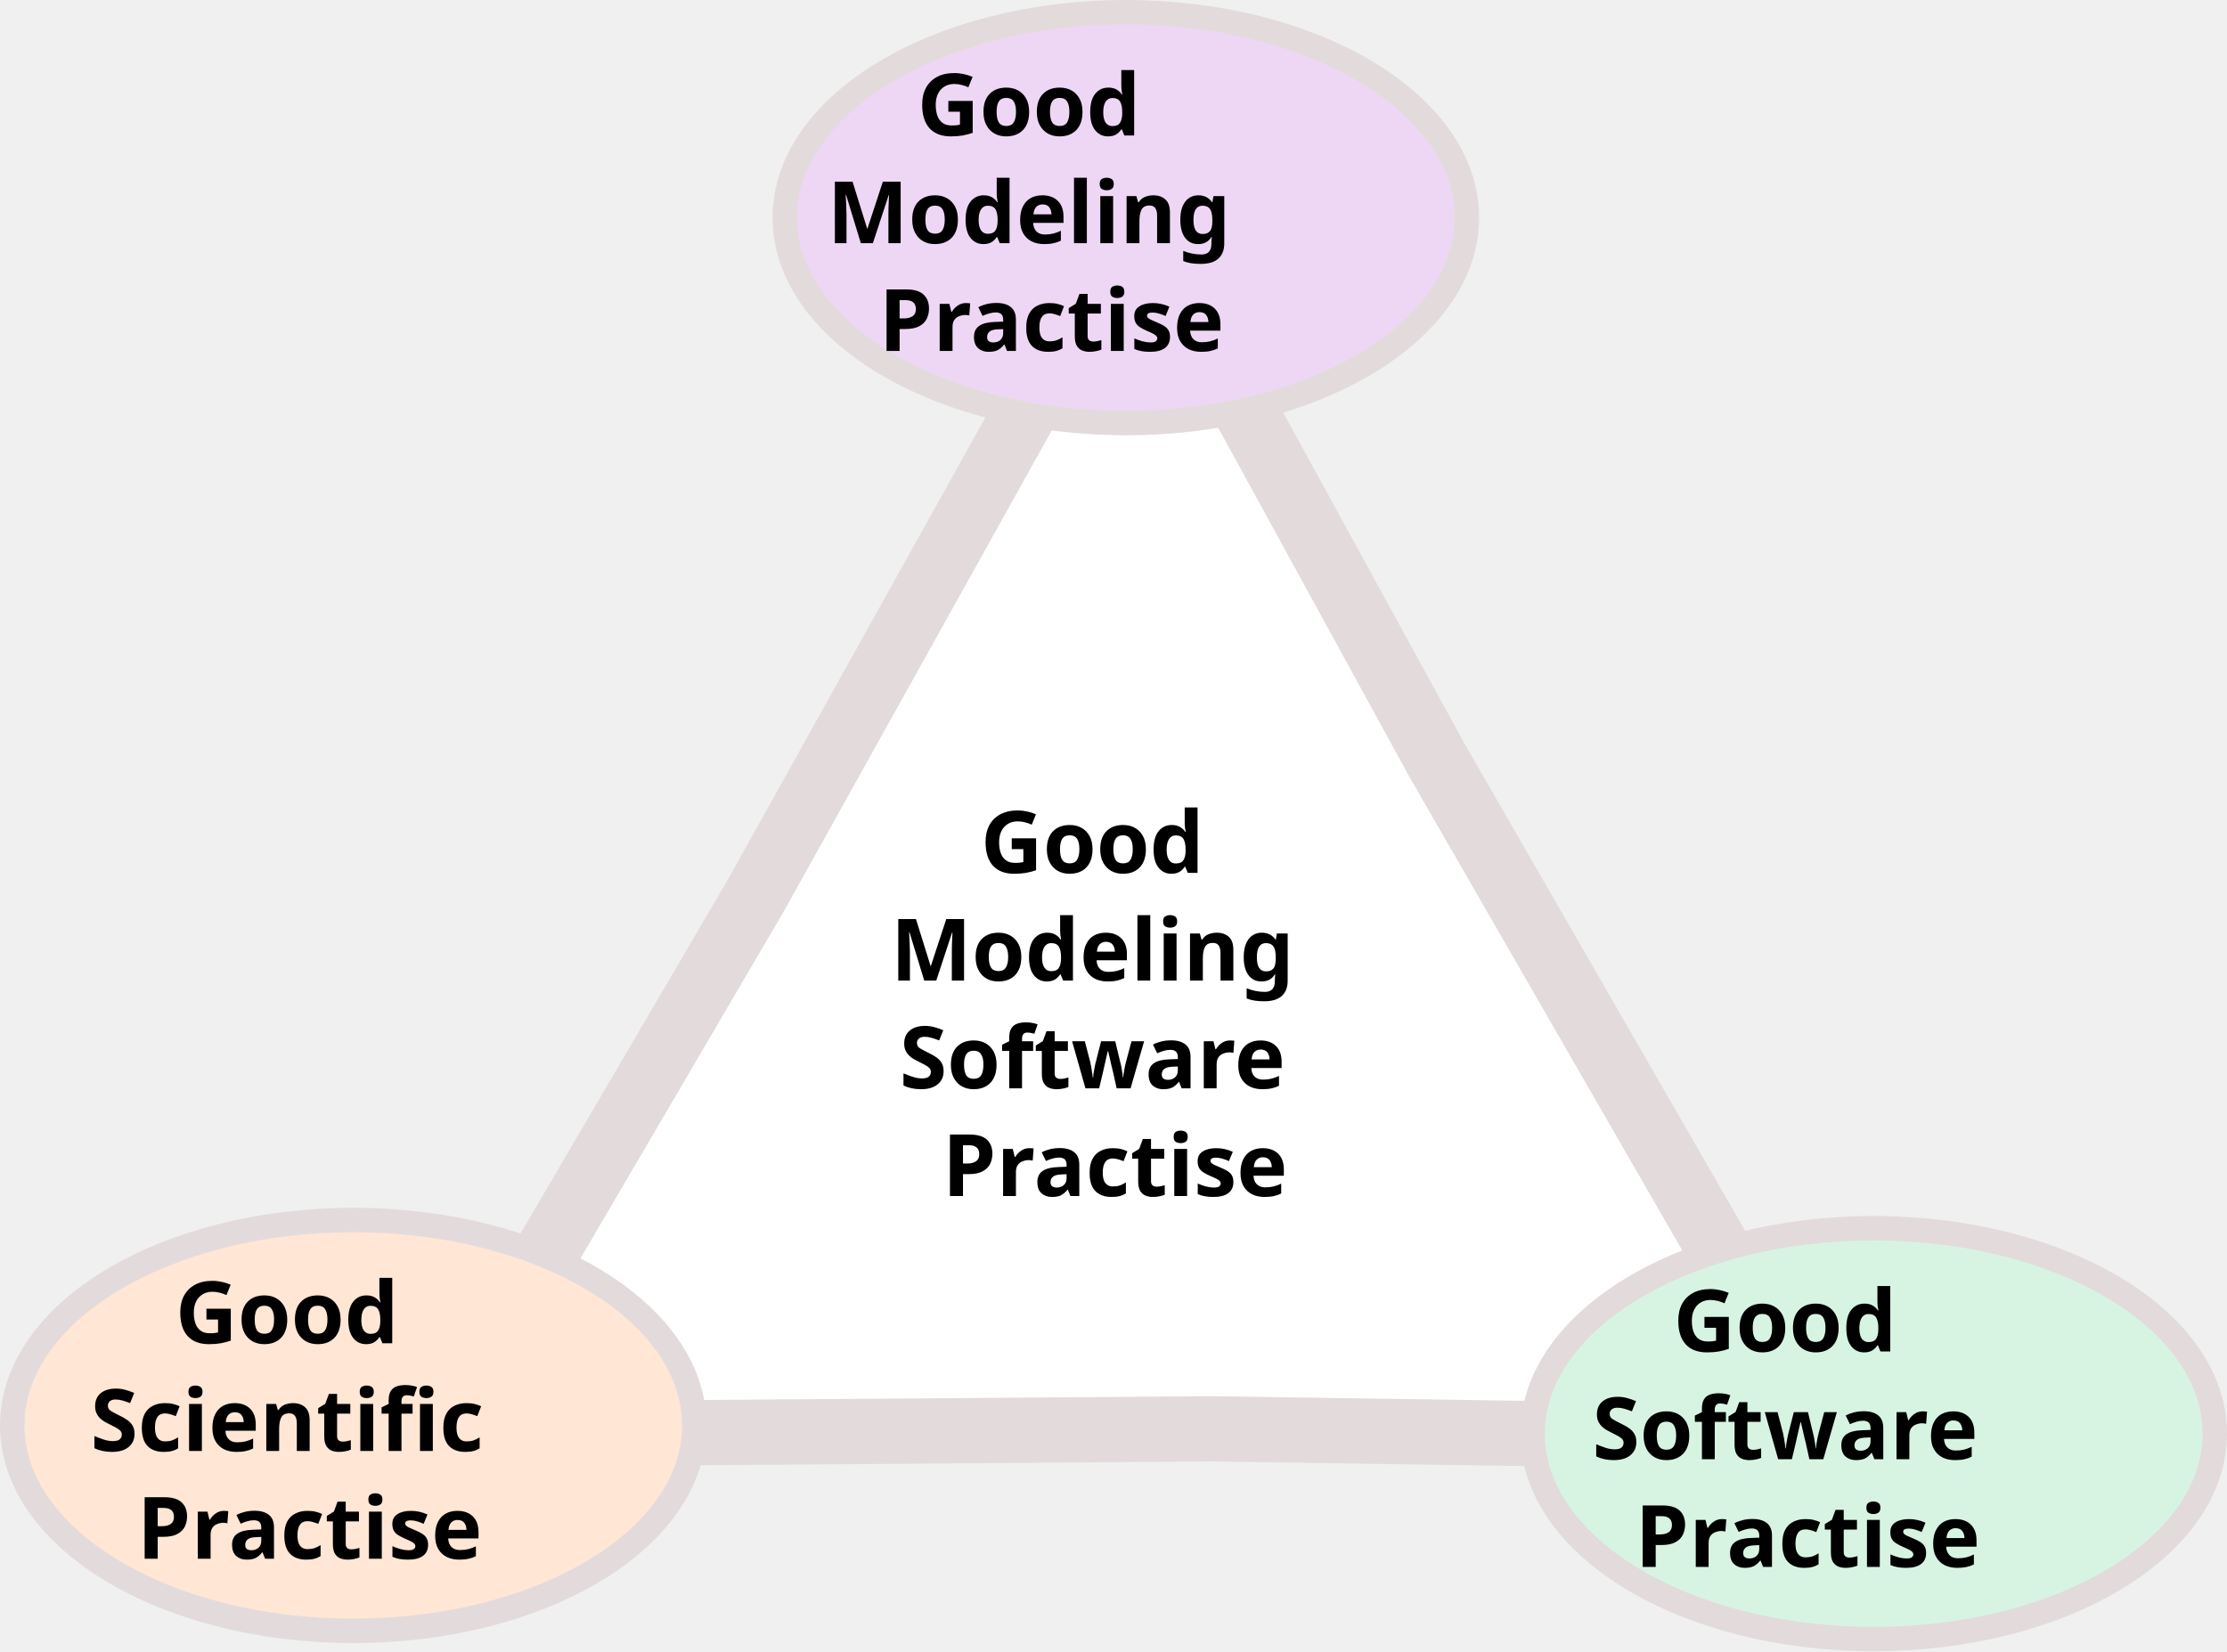
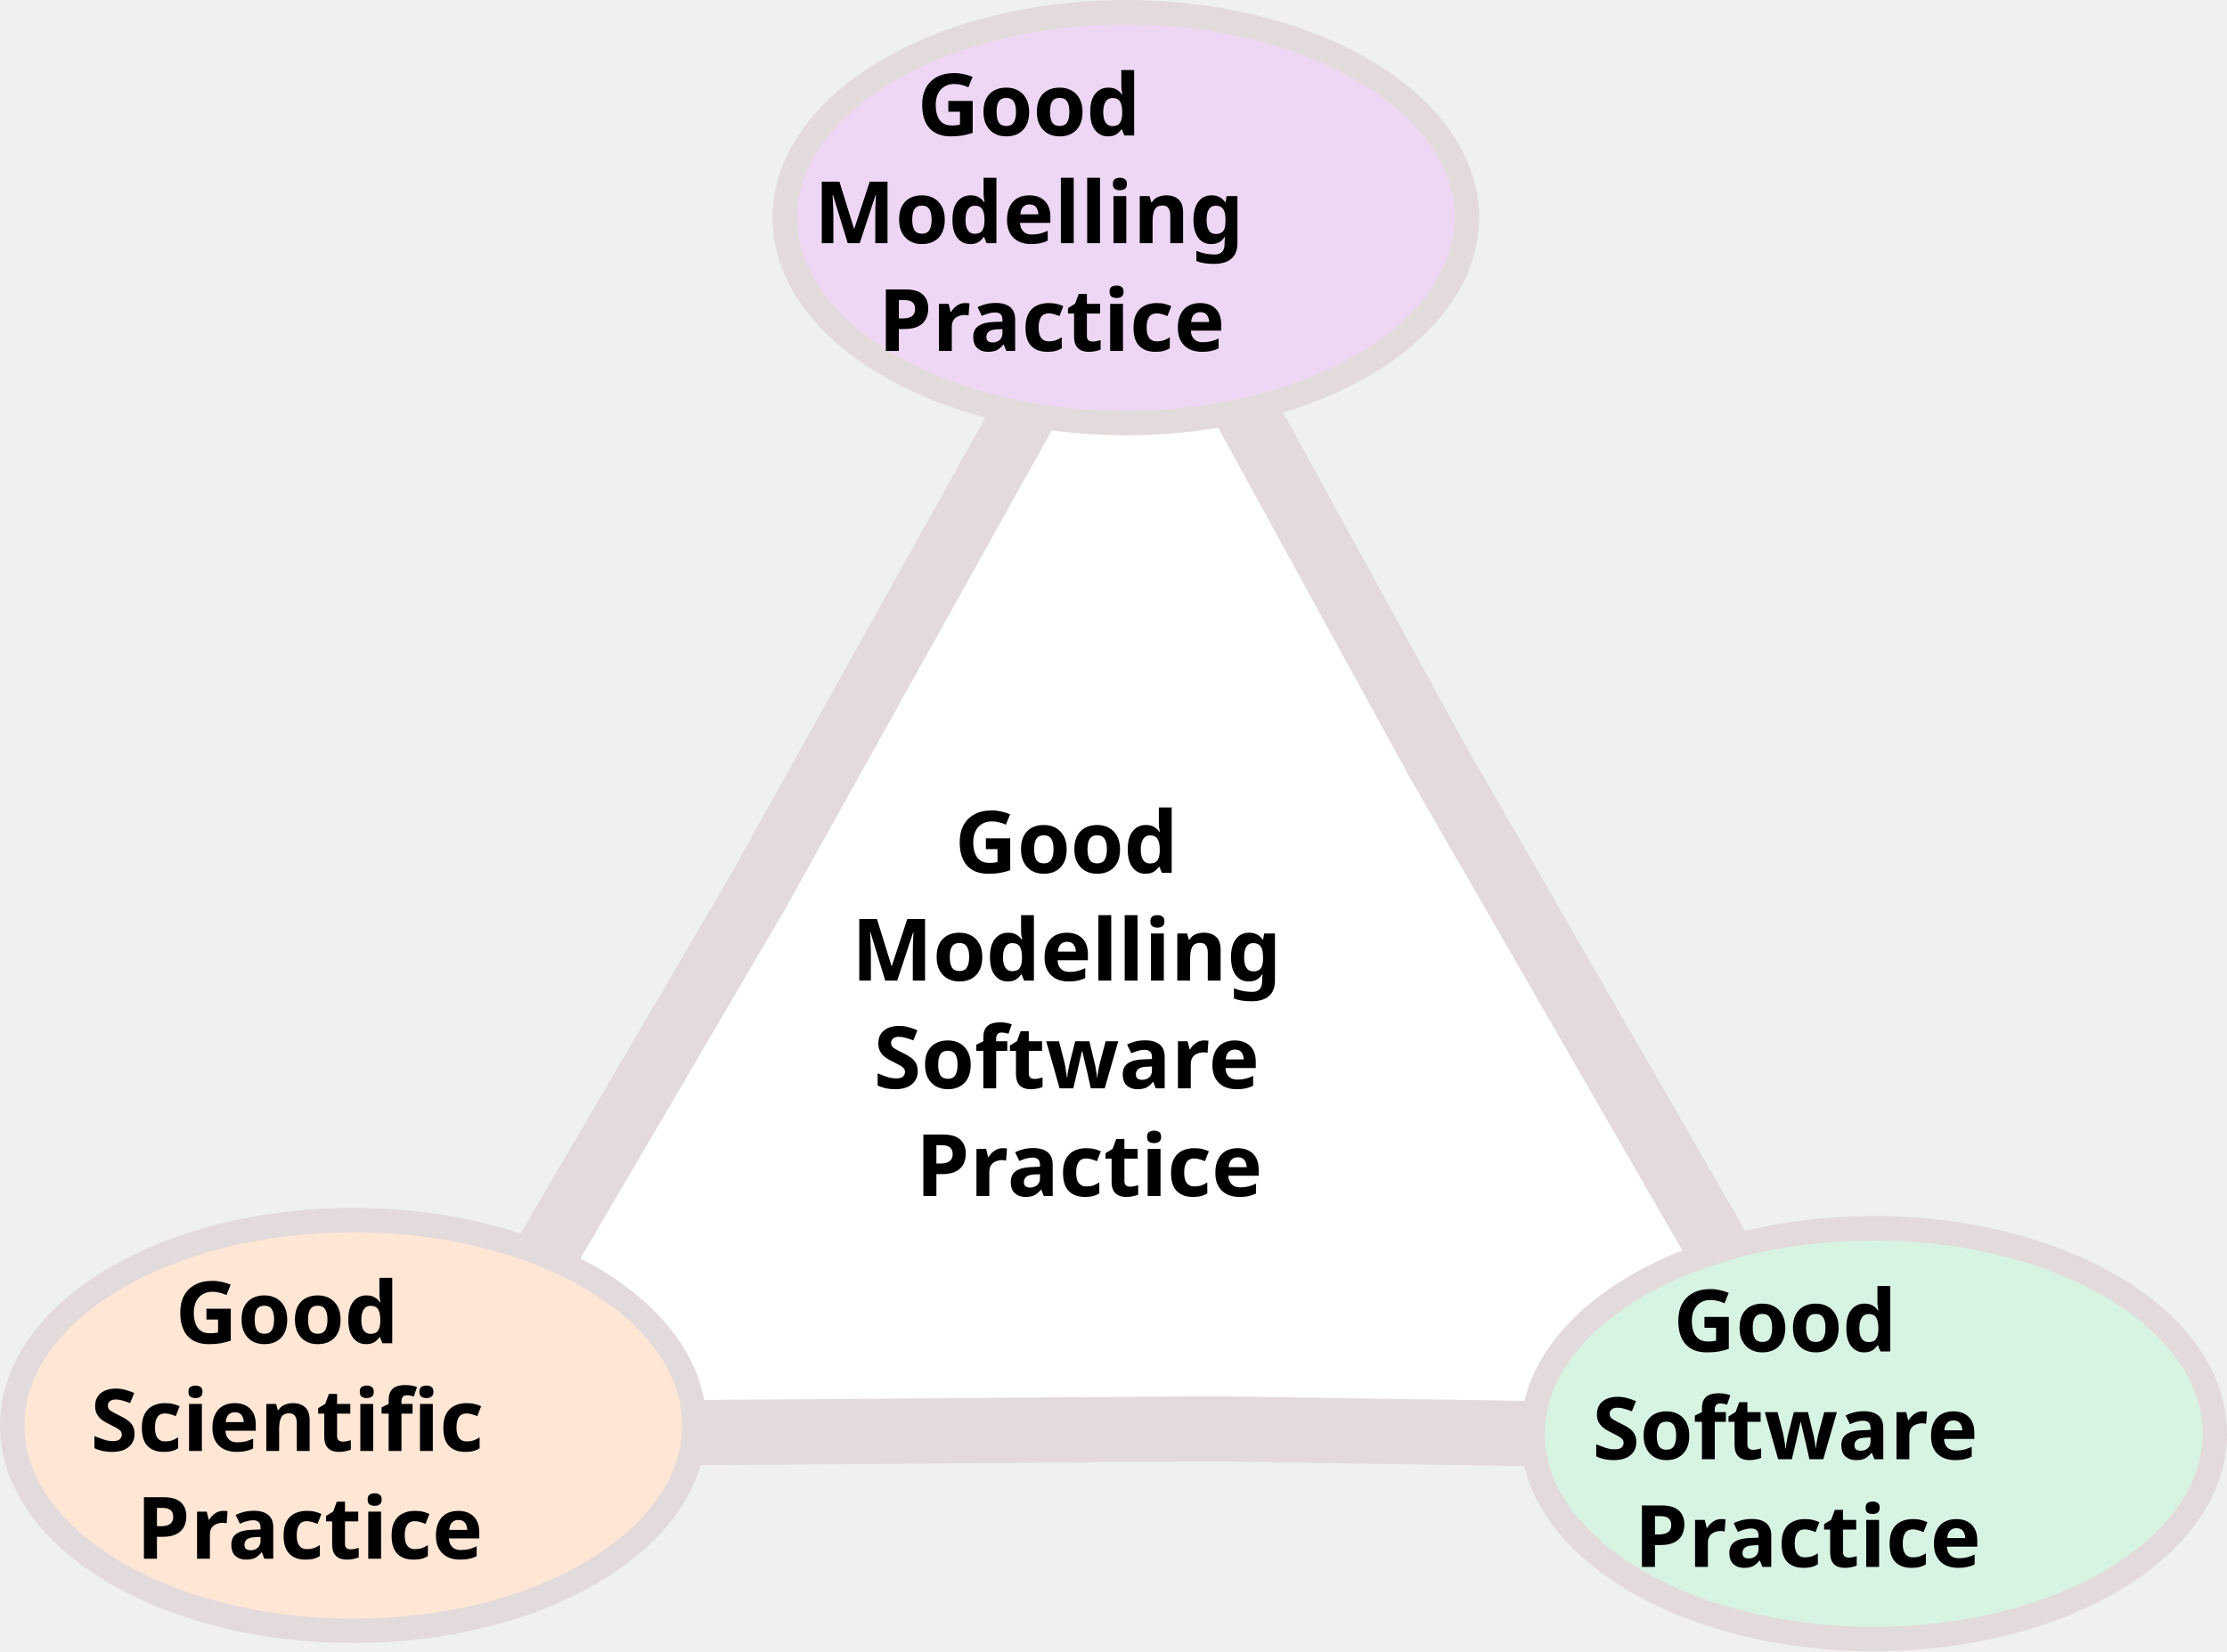
<svg xmlns="http://www.w3.org/2000/svg" height="255.474" width="344.457" version="1.1" id="svg192">
  <defs id="defs196">
    <rect x="-129.661" y="-68.644" width="583.475" height="446.186" id="rect527" />
  </defs>
-   <text xml:space="preserve" id="text525" style="font-size:40px;line-height:1.25;font-family:sans-serif;text-align:center;white-space:pre;shape-inside:url(#rect527)" transform="translate(29.22028,-22.26277)" />
+   <text xml:space="preserve" id="text525" style="font-size:40px;line-height:1.25;font-family:sans-serif;text-align:center;white-space:pre;shape-inside:url(#rect527);display:inline" transform="translate(29.22028,-22.26277)" />
  <path style="mix-blend-mode:normal;fill:#ffffff;stroke:#e3dbdb;stroke-width:7.5;stroke-dasharray:none;stroke-opacity:1" id="path583" d="M 148.925,103.245 106.214,182.778 69.543,120.552 22.02,43.798 94.245,43.152 184.478,40.374 Z" transform="matrix(-1.32028,-0.03165373,0.03105671,-1.34566,310.368,282.1109)" />
  <g id="g4424" transform="translate(123.9237,-31.16108)">
    <g id="g6095" transform="translate(-98.51695,-13.34746)">
      <ellipse style="fill:#eed7f4;stroke:#e3dbdb;stroke-width:3.78;stroke-dasharray:none;stroke-opacity:1" id="path2853" cx="148.729" cy="78.178" rx="52.754" ry="31.78" />
      <text xml:space="preserve" style="font-style:normal;font-variant:normal;font-weight:normal;font-stretch:normal;font-size:13.333px;line-height:1.25;font-family:Poppins;-inkscape-font-specification:Poppins;text-align:center;text-anchor:middle" x="149.364" y="65.466" id="text4413">
        <tspan id="tspan4411" x="149.364" y="65.466" style="font-style:normal;font-variant:normal;font-weight:bold;font-stretch:normal;font-size:13.333px;font-family:Poppins;-inkscape-font-specification:'Poppins Bold'">Good</tspan>
-         <tspan x="149.364" y="82.133" style="font-style:normal;font-variant:normal;font-weight:bold;font-stretch:normal;font-size:13.333px;font-family:Poppins;-inkscape-font-specification:'Poppins Bold'" id="tspan4417">Modeling</tspan>
-         <tspan x="149.364" y="98.799" id="tspan4415" style="font-style:normal;font-variant:normal;font-weight:bold;font-stretch:normal;font-size:13.333px;font-family:Poppins;-inkscape-font-specification:'Poppins Bold'">Practise</tspan>
+         <tspan x="149.364" y="82.133" style="font-style:normal;font-variant:normal;font-weight:bold;font-stretch:normal;font-size:13.333px;font-family:Poppins;-inkscape-font-specification:'Poppins Bold'" id="tspan4417">Modelling</tspan>
+         <tspan x="149.364" y="98.799" id="tspan4415" style="font-style:normal;font-variant:normal;font-weight:bold;font-stretch:normal;font-size:13.333px;font-family:Poppins;-inkscape-font-specification:'Poppins Bold'">Practice</tspan>
      </text>
    </g>
  </g>
  <g id="g4424-2" transform="translate(-93.44921,144.2626)">
    <ellipse style="fill:#ffe6d5;stroke:#e3dbdb;stroke-width:3.78;stroke-dasharray:none;stroke-opacity:1" id="path2853-2" cx="148.093" cy="76.271" rx="52.754" ry="31.78" />
    <text xml:space="preserve" style="font-style:normal;font-variant:normal;font-weight:normal;font-stretch:normal;font-size:13.333px;line-height:1.25;font-family:Poppins;-inkscape-font-specification:Poppins;text-align:center;text-anchor:middle" x="150" y="63.559" id="text4413-6">
      <tspan id="tspan4411-6" x="150" y="63.559" style="font-style:normal;font-variant:normal;font-weight:bold;font-stretch:normal;font-size:13.333px;font-family:Poppins;-inkscape-font-specification:'Poppins Bold'">Good</tspan>
      <tspan x="150" y="80.226" style="font-style:normal;font-variant:normal;font-weight:bold;font-stretch:normal;font-size:13.333px;font-family:Poppins;-inkscape-font-specification:'Poppins Bold'" id="tspan4417-7">Scientific</tspan>
-       <tspan x="150" y="96.893" id="tspan4415-8" style="font-style:normal;font-variant:normal;font-weight:bold;font-stretch:normal;font-size:13.333px;font-family:Poppins;-inkscape-font-specification:'Poppins Bold'">Practise</tspan>
+       <tspan x="150" y="96.893" id="tspan4415-8" style="font-style:normal;font-variant:normal;font-weight:bold;font-stretch:normal;font-size:13.333px;font-family:Poppins;-inkscape-font-specification:'Poppins Bold'">Practice</tspan>
    </text>
-     <text xml:space="preserve" style="font-style:normal;font-variant:normal;font-weight:normal;font-stretch:normal;font-size:13.333px;line-height:1.25;font-family:Poppins;-inkscape-font-specification:Poppins;text-align:center;text-anchor:middle" x="274.56" y="-9.221" id="text4413-6-1">
-       <tspan id="tspan4411-6-0" x="274.56" y="-9.221" style="font-style:normal;font-variant:normal;font-weight:bold;font-stretch:normal;font-size:13.333px;font-family:Poppins;-inkscape-font-specification:'Poppins Bold'">Good</tspan>
-       <tspan x="274.56" y="7.446" style="font-style:normal;font-variant:normal;font-weight:bold;font-stretch:normal;font-size:13.333px;font-family:Poppins;-inkscape-font-specification:'Poppins Bold'" id="tspan4417-7-1">Modeling</tspan>
-       <tspan x="274.56" y="24.113" style="font-style:normal;font-variant:normal;font-weight:bold;font-stretch:normal;font-size:13.333px;font-family:Poppins;-inkscape-font-specification:'Poppins Bold'" id="tspan6088">Software</tspan>
-       <tspan x="274.56" y="40.779" id="tspan4415-8-8" style="font-style:normal;font-variant:normal;font-weight:bold;font-stretch:normal;font-size:13.333px;font-family:Poppins;-inkscape-font-specification:'Poppins Bold'">Practise</tspan>
+     <text xml:space="preserve" style="font-style:normal;font-variant:normal;font-weight:normal;font-stretch:normal;font-size:13.333px;line-height:1.25;font-family:Poppins;-inkscape-font-specification:Poppins;text-align:center;text-anchor:middle" x="270.56" y="-9.221" id="text4413-6-1">
+       <tspan id="tspan4411-6-0" x="270.56" y="-9.221" style="font-style:normal;font-variant:normal;font-weight:bold;font-stretch:normal;font-size:13.333px;font-family:Poppins;-inkscape-font-specification:'Poppins Bold'">Good</tspan>
+       <tspan x="270.56" y="7.446" style="font-style:normal;font-variant:normal;font-weight:bold;font-stretch:normal;font-size:13.333px;font-family:Poppins;-inkscape-font-specification:'Poppins Bold'" id="tspan4417-7-1">Modelling</tspan>
+       <tspan x="270.56" y="24.113" style="font-style:normal;font-variant:normal;font-weight:bold;font-stretch:normal;font-size:13.333px;font-family:Poppins;-inkscape-font-specification:'Poppins Bold'" id="tspan6088">Software</tspan>
+       <tspan x="270.56" y="40.779" id="tspan4415-8-8" style="font-style:normal;font-variant:normal;font-weight:bold;font-stretch:normal;font-size:13.333px;font-family:Poppins;-inkscape-font-specification:'Poppins Bold'">Practice</tspan>
    </text>
    <g id="g4424-7" transform="translate(235.1695,1.27119)">
      <ellipse style="fill:#d7f4e3;stroke:#e3dbdb;stroke-width:3.78;stroke-dasharray:none;stroke-opacity:1" id="path2853-4" cx="148.093" cy="76.271" rx="52.754" ry="31.78" />
      <text xml:space="preserve" style="font-style:normal;font-variant:normal;font-weight:normal;font-stretch:normal;font-size:13.333px;line-height:1.25;font-family:Poppins;-inkscape-font-specification:Poppins;text-align:center;text-anchor:middle" x="150" y="63.559" id="text4413-4">
        <tspan id="tspan4411-9" x="150" y="63.559" style="font-style:normal;font-variant:normal;font-weight:bold;font-stretch:normal;font-size:13.333px;font-family:Poppins;-inkscape-font-specification:'Poppins Bold'">Good</tspan>
        <tspan x="150" y="80.226" style="font-style:normal;font-variant:normal;font-weight:bold;font-stretch:normal;font-size:13.333px;font-family:Poppins;-inkscape-font-specification:'Poppins Bold'" id="tspan4417-1">Software</tspan>
-         <tspan x="150" y="96.893" id="tspan4415-5" style="font-style:normal;font-variant:normal;font-weight:bold;font-stretch:normal;font-size:13.333px;font-family:Poppins;-inkscape-font-specification:'Poppins Bold'">Practise</tspan>
+         <tspan x="150" y="96.893" id="tspan4415-5" style="font-style:normal;font-variant:normal;font-weight:bold;font-stretch:normal;font-size:13.333px;font-family:Poppins;-inkscape-font-specification:'Poppins Bold'">Practice</tspan>
      </text>
    </g>
  </g>
</svg>
